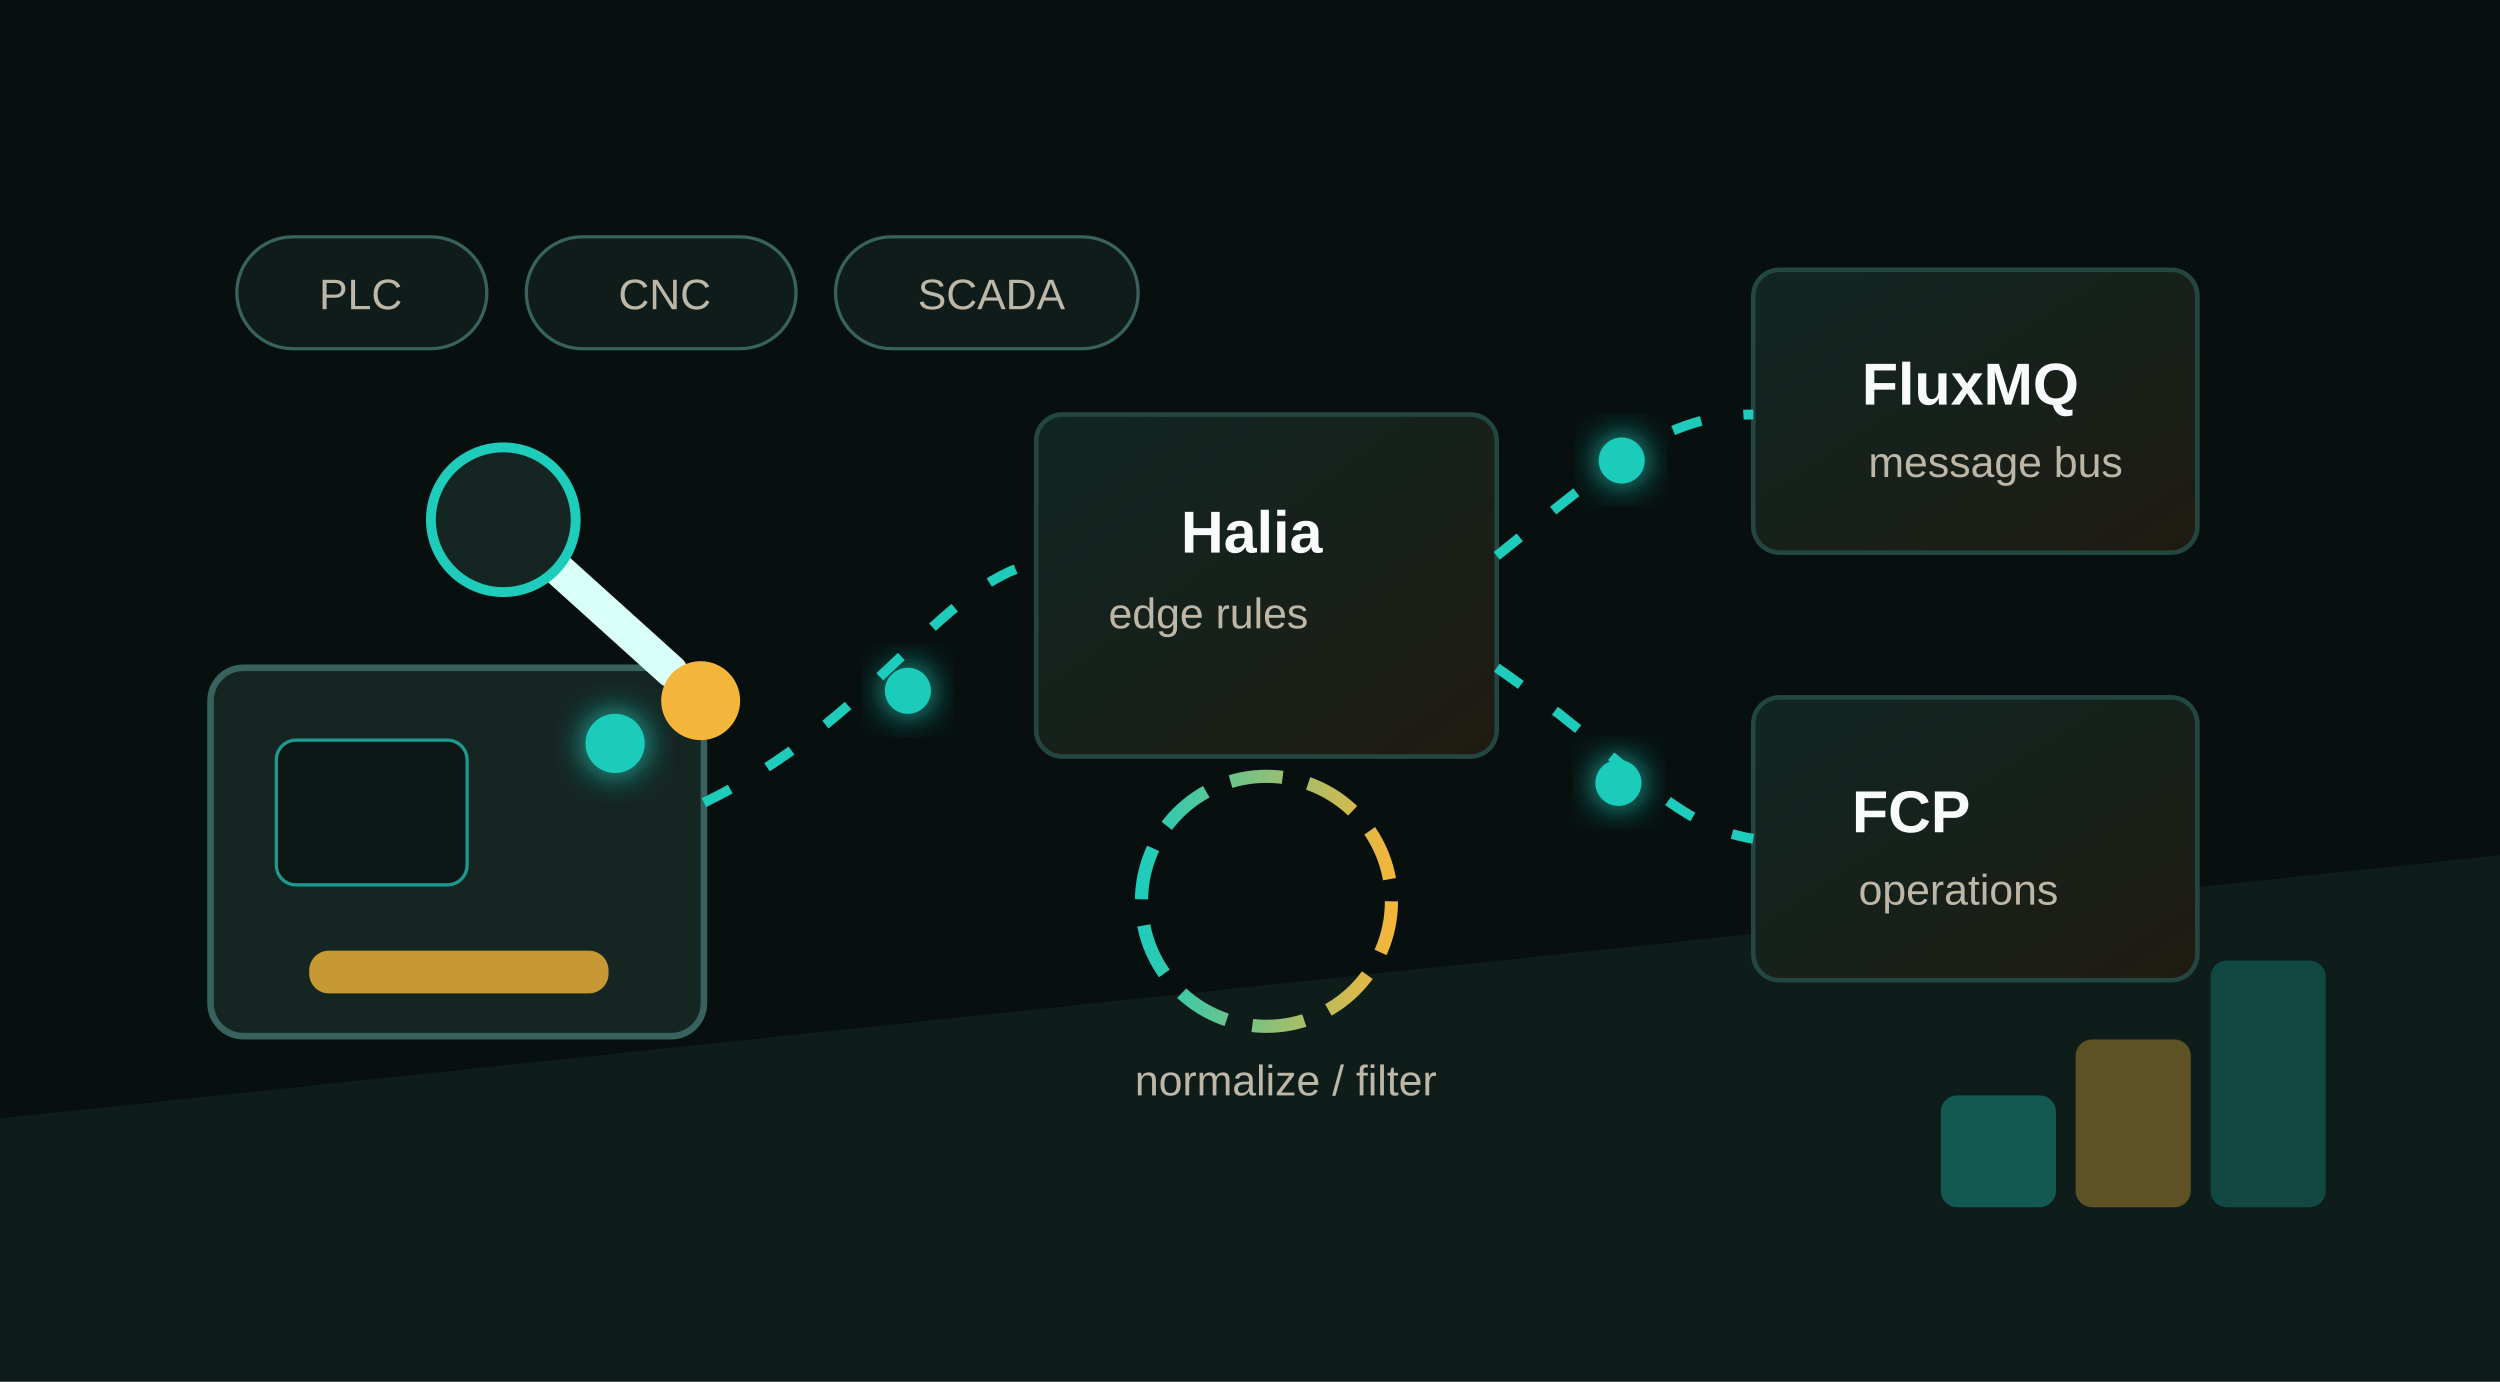
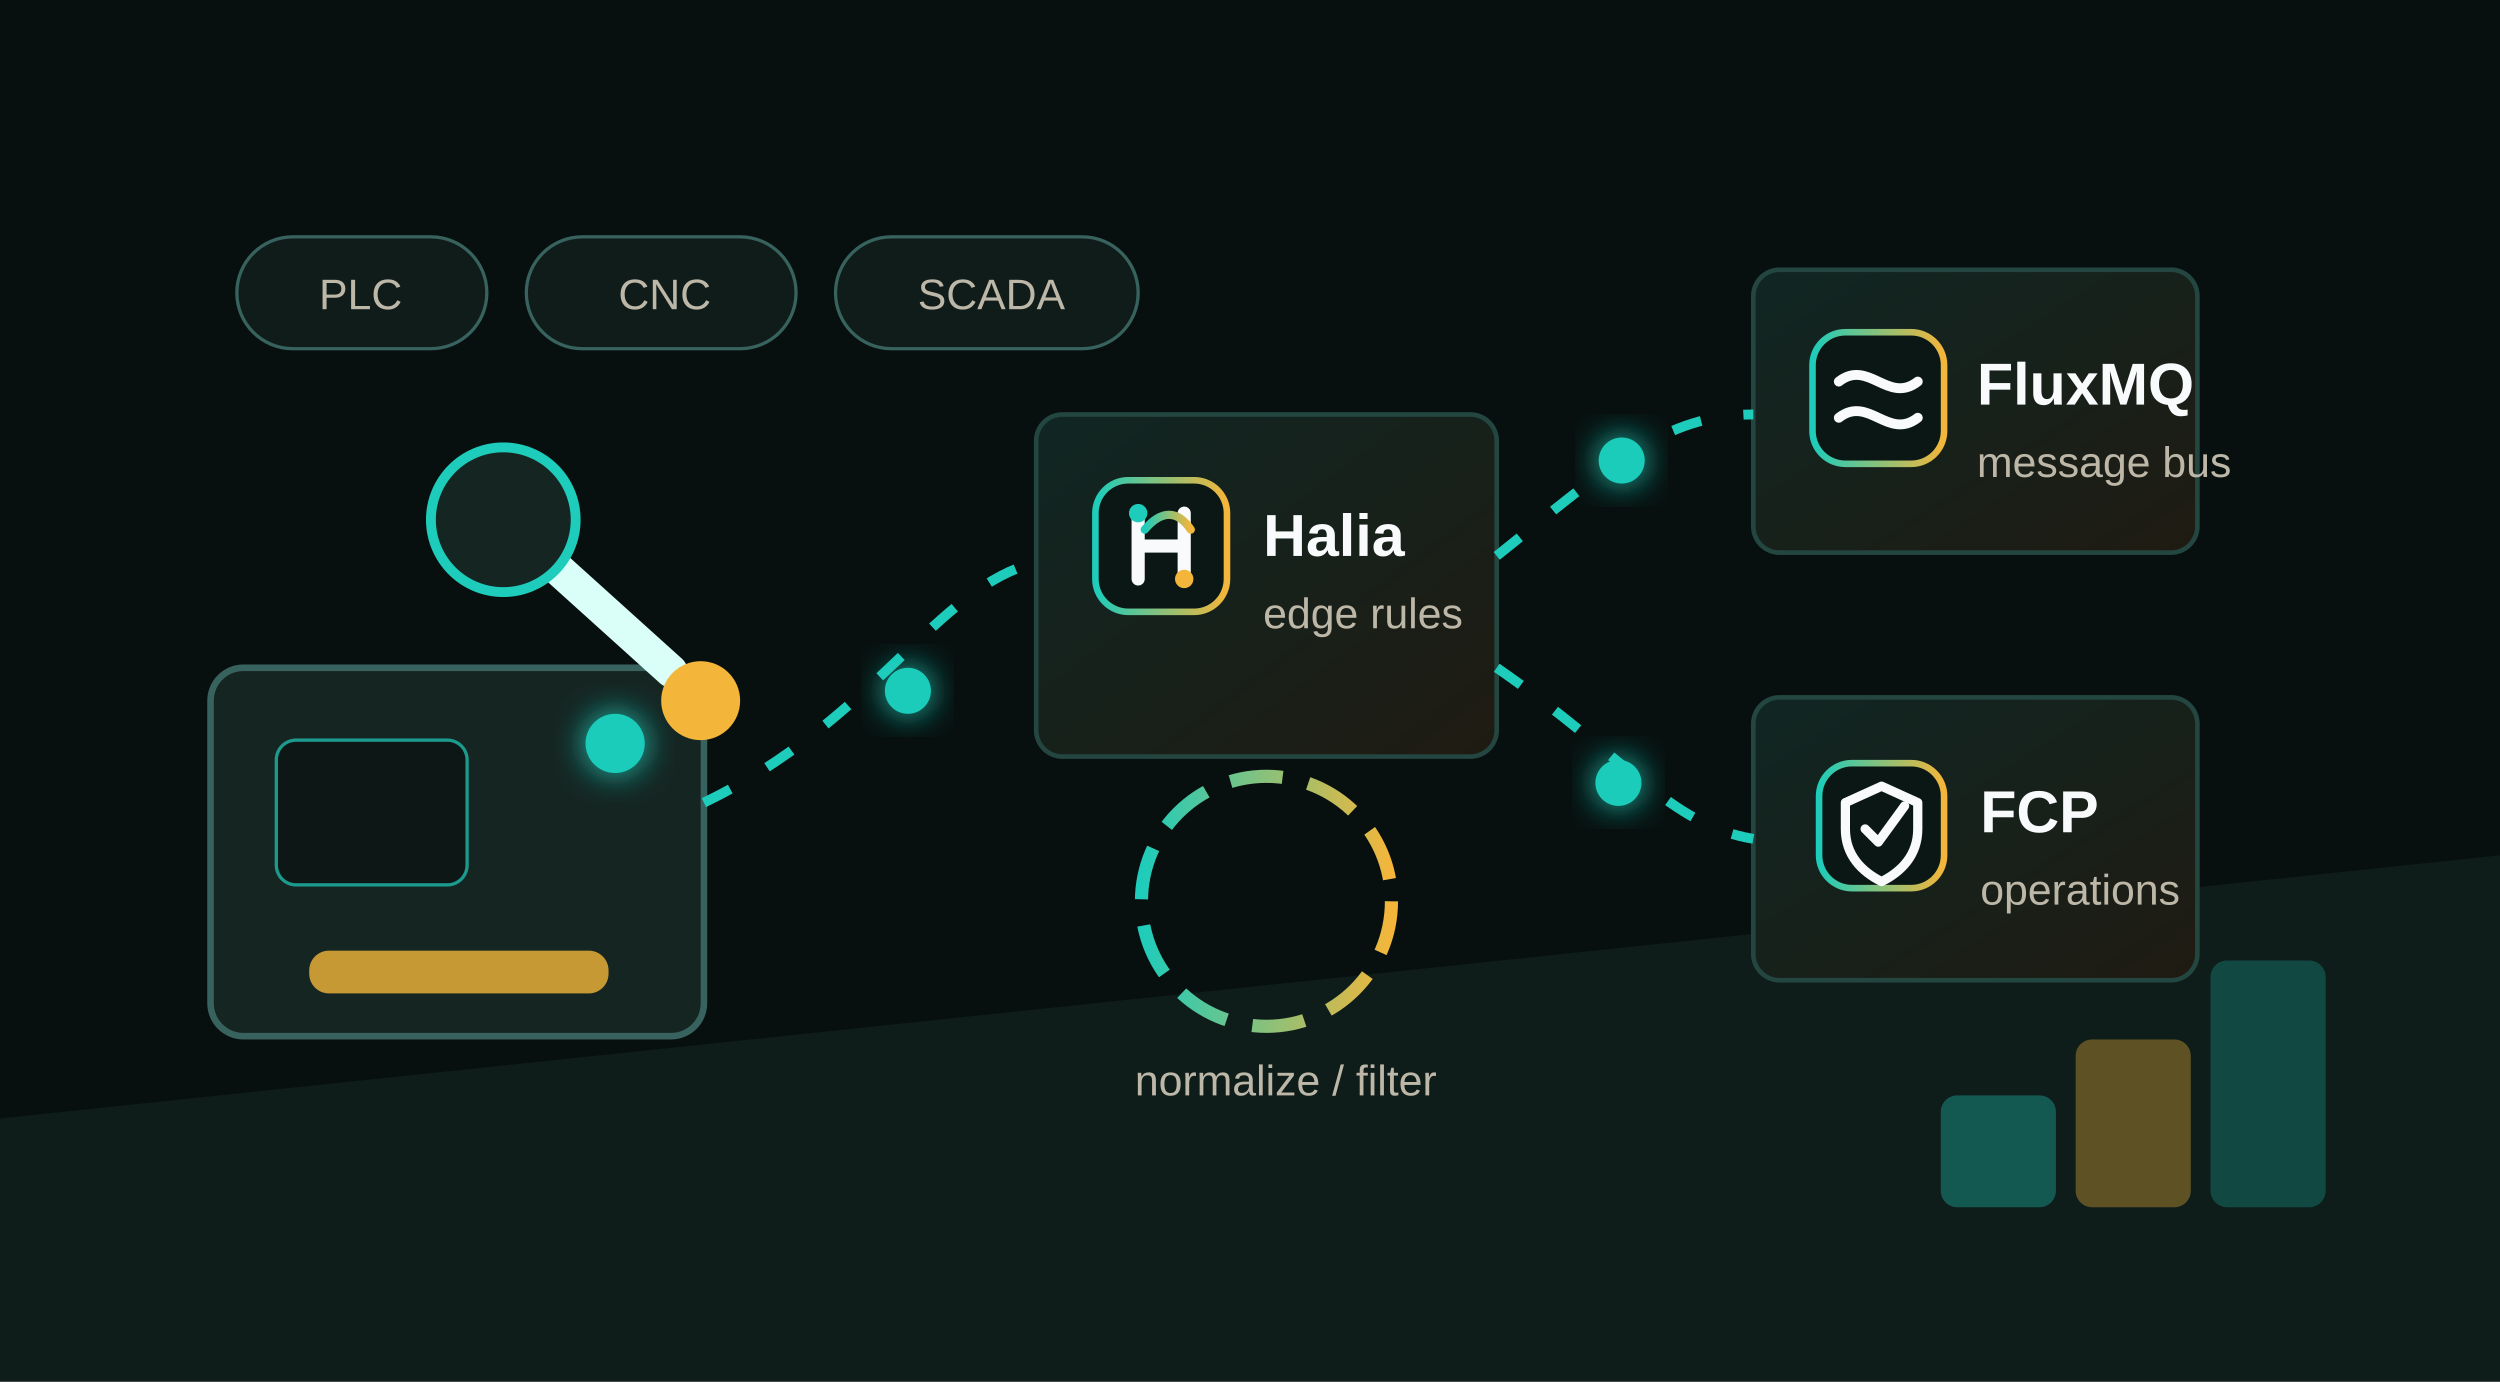
<svg xmlns="http://www.w3.org/2000/svg" viewBox="0 0 760 420" role="img" aria-labelledby="title desc">
  <defs>
    <linearGradient id="panel" x1="0" x2="1" y1="0" y2="1">
      <stop offset="0" stop-color="#102623" />
      <stop offset="1" stop-color="#1f1b12" />
    </linearGradient>
    <linearGradient id="accent" x1="0" x2="1">
      <stop offset="0" stop-color="#1eccbb" />
      <stop offset="1" stop-color="#f4b63a" />
    </linearGradient>
    <filter id="glow" x="-50%" y="-50%" width="200%" height="200%">
      <feGaussianBlur stdDeviation="5" result="blur" />
      <feMerge>
        <feMergeNode in="blur" />
        <feMergeNode in="SourceGraphic" />
      </feMerge>
    </filter>
    <style>
      .bg{fill:#07100f}
      .card{fill:url(#panel);stroke:#244641;stroke-width:1.4}
      .line{fill:none;stroke:#1eccbb;stroke-width:3;stroke-dasharray:9 13;animation:flow 3.5s linear infinite}
      .line2{animation-delay:.75s}
      .label{font:600 18px Arial,sans-serif;fill:#f8fafc}
      .small{font:500 13px Arial,sans-serif;fill:#bdb7a8}
      .machine{fill:#152522;stroke:#37625d;stroke-width:2}
      .lamp{fill:#1eccbb;filter:url(#glow);animation:pulse 1.8s ease-in-out infinite}
      .arm{stroke:#d9fff8;stroke-width:10;stroke-linecap:round;animation:arm 4s ease-in-out infinite;transform-origin:153px 158px}
      .gear{fill:none;stroke:url(#accent);stroke-width:4;stroke-dasharray:16 8;animation:spin 9s linear infinite;transform-origin:center}
+       .logoBox{fill:#0b1715;stroke:url(#accent);stroke-width:2}
+       .logoH{fill:none;stroke:#f8fafc;stroke-width:4;stroke-linecap:round;stroke-linejoin:round}
+       .logoArc{fill:none;stroke:url(#accent);stroke-width:2.5;stroke-linecap:round}
+       .logoWave{fill:none;stroke:#f8fafc;stroke-width:3;stroke-linecap:round}
+       .logoShield{fill:none;stroke:#f8fafc;stroke-width:2.8;stroke-linejoin:round}
+       .logoCheck{fill:none;stroke:#f8fafc;stroke-width:2.8;stroke-linecap:round;stroke-linejoin:round}
+       .logoNode{fill:none;stroke:#f8fafc;stroke-width:2.6;stroke-linecap:round}
+       .logoName{font:700 18px Arial,sans-serif;fill:#f8fafc}
      @keyframes flow{to{stroke-dashoffset:-88}}
      @keyframes pulse{0%,100%{opacity:.35}50%{opacity:1}}
      @keyframes arm{0%,100%{transform:rotate(-14deg)}50%{transform:rotate(18deg)}}
      @keyframes spin{to{transform:rotate(360deg)}}
    </style>
  </defs>
  <rect class="bg" width="760" height="420" />
  <path d="M0 340 L760 260 L760 420 L0 420Z" fill="#10201e" opacity=".75" />
  <g>
    <rect class="machine" x="64" y="203" width="150" height="112" rx="10" />
    <rect x="84" y="225" width="58" height="44" rx="6" fill="#0a1211" stroke="#1eccbb" opacity=".7" />
    <circle class="lamp" cx="187" cy="226" r="9" />
    <rect x="94" y="289" width="91" height="13" rx="6" fill="#f4b63a" opacity=".8" />
    <path class="arm" d="M153 158 L204 204" />
    <circle cx="153" cy="158" r="22" fill="#152522" stroke="#1eccbb" stroke-width="3" />
    <circle cx="213" cy="213" r="12" fill="#f4b63a" />
  </g>
  <g>
    <rect x="72" y="72" width="76" height="34" rx="17" fill="#0f1c1a" stroke="#37625d" />
    <text class="small" x="97" y="94">PLC</text>
    <rect x="160" y="72" width="82" height="34" rx="17" fill="#0f1c1a" stroke="#37625d" />
    <text class="small" x="188" y="94">CNC</text>
    <rect x="254" y="72" width="92" height="34" rx="17" fill="#0f1c1a" stroke="#37625d" />
    <text class="small" x="279" y="94">SCADA</text>
  </g>
  <g>
    <rect class="card" x="315" y="126" width="140" height="104" rx="8" />
-     <text class="label" x="359" y="168">Halia</text>
-     <text class="small" x="337" y="191">edge rules</text>
+     <g transform="translate(333 146)">
+       <rect class="logoBox" width="40" height="40" rx="10" />
+       <path class="logoH" d="M13 10v20M27 10v20M14 20h12" />
+       <path class="logoArc" d="M15 15c5-6 10-6 14 0" />
+       <circle cx="13" cy="10" r="2.8" fill="#1eccbb" />
+       <circle cx="27" cy="30" r="2.8" fill="#f4b63a" />
+     </g>
+     <text class="logoName" x="384" y="169">Halia</text>
+     <text class="small" x="384" y="191">edge rules</text>
    <circle class="gear" cx="385" cy="274" r="38" />
    <text class="small" x="345" y="333">normalize / filter</text>
  </g>
  <g>
    <rect class="card" x="533" y="82" width="135" height="86" rx="8" />
-     <text class="label" x="566" y="123">FluxMQ</text>
-     <text class="small" x="568" y="145">message bus</text>
+     <g transform="translate(551 101)">
+       <rect class="logoBox" width="40" height="40" rx="10" />
+       <path class="logoWave" d="M8 15c9-7 15 7 24 0" />
+       <path class="logoWave" d="M8 26c9-7 15 7 24 0" />
+     </g>
+     <text class="logoName" x="601" y="123">FluxMQ</text>
+     <text class="small" x="601" y="145">message bus</text>
    <rect class="card" x="533" y="212" width="135" height="86" rx="8" />
-     <text class="label" x="563" y="253">FCP</text>
-     <text class="small" x="565" y="275">operations</text>
+     <g transform="translate(553 232)">
+       <rect class="logoBox" width="38" height="38" rx="10" />
+       <path class="logoShield" d="M19 7l11 5v8c0 8-5 13-11 16C13 33 8 28 8 20v-8z" />
+       <path class="logoCheck" d="M14 20l4 4 8-11" />
+     </g>
+     <text class="logoName" x="602" y="253">FCP</text>
+     <text class="small" x="602" y="275">operations</text>
  </g>
  <path class="line" d="M214 244 C266 219 285 178 315 171" />
  <path class="line line2" d="M455 169 C490 141 506 126 533 126" />
  <path class="line" d="M455 203 C494 230 508 251 533 255" />
  <circle class="lamp" cx="276" cy="210" r="7" />
  <circle class="lamp" cx="493" cy="140" r="7" style="animation-delay:.7s" />
  <circle class="lamp" cx="492" cy="238" r="7" style="animation-delay:1.2s" />
  <g>
    <rect x="590" y="333" width="35" height="34" rx="5" fill="#1eccbb" opacity=".35" />
    <rect x="631" y="316" width="35" height="51" rx="5" fill="#f4b63a" opacity=".35" />
    <rect x="672" y="292" width="35" height="75" rx="5" fill="#1eccbb" opacity=".25" />
  </g>
</svg>
